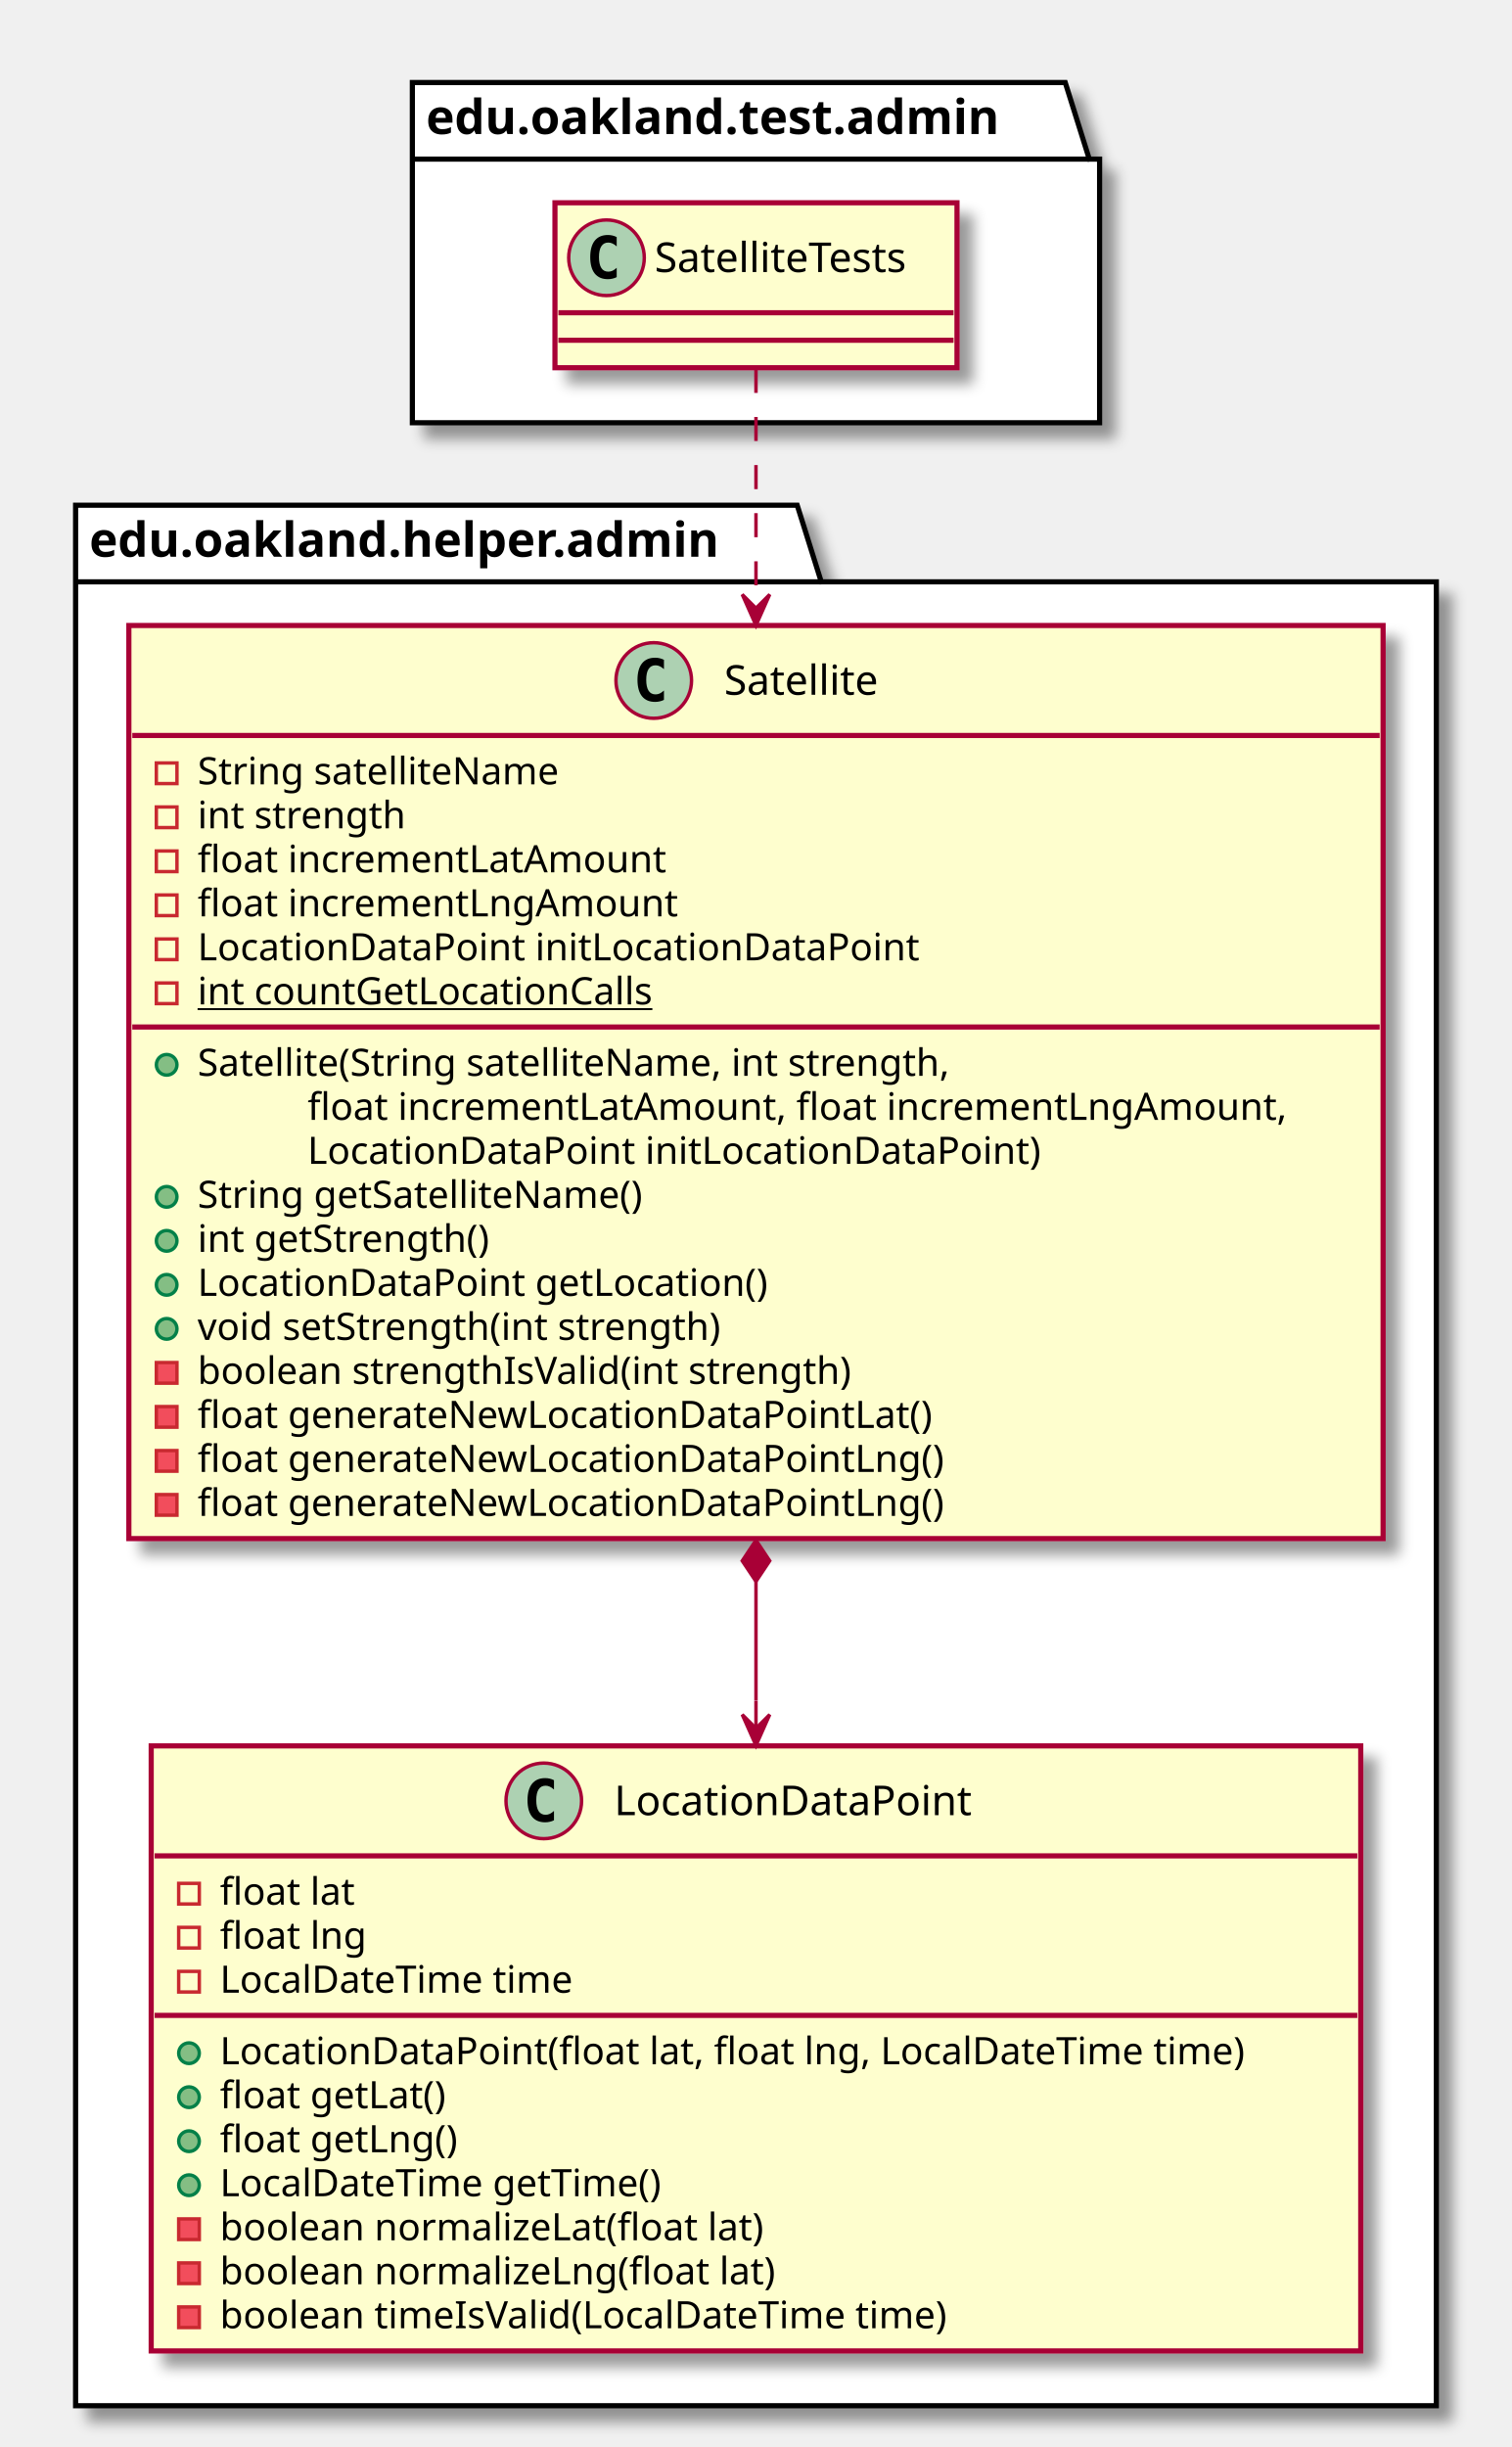
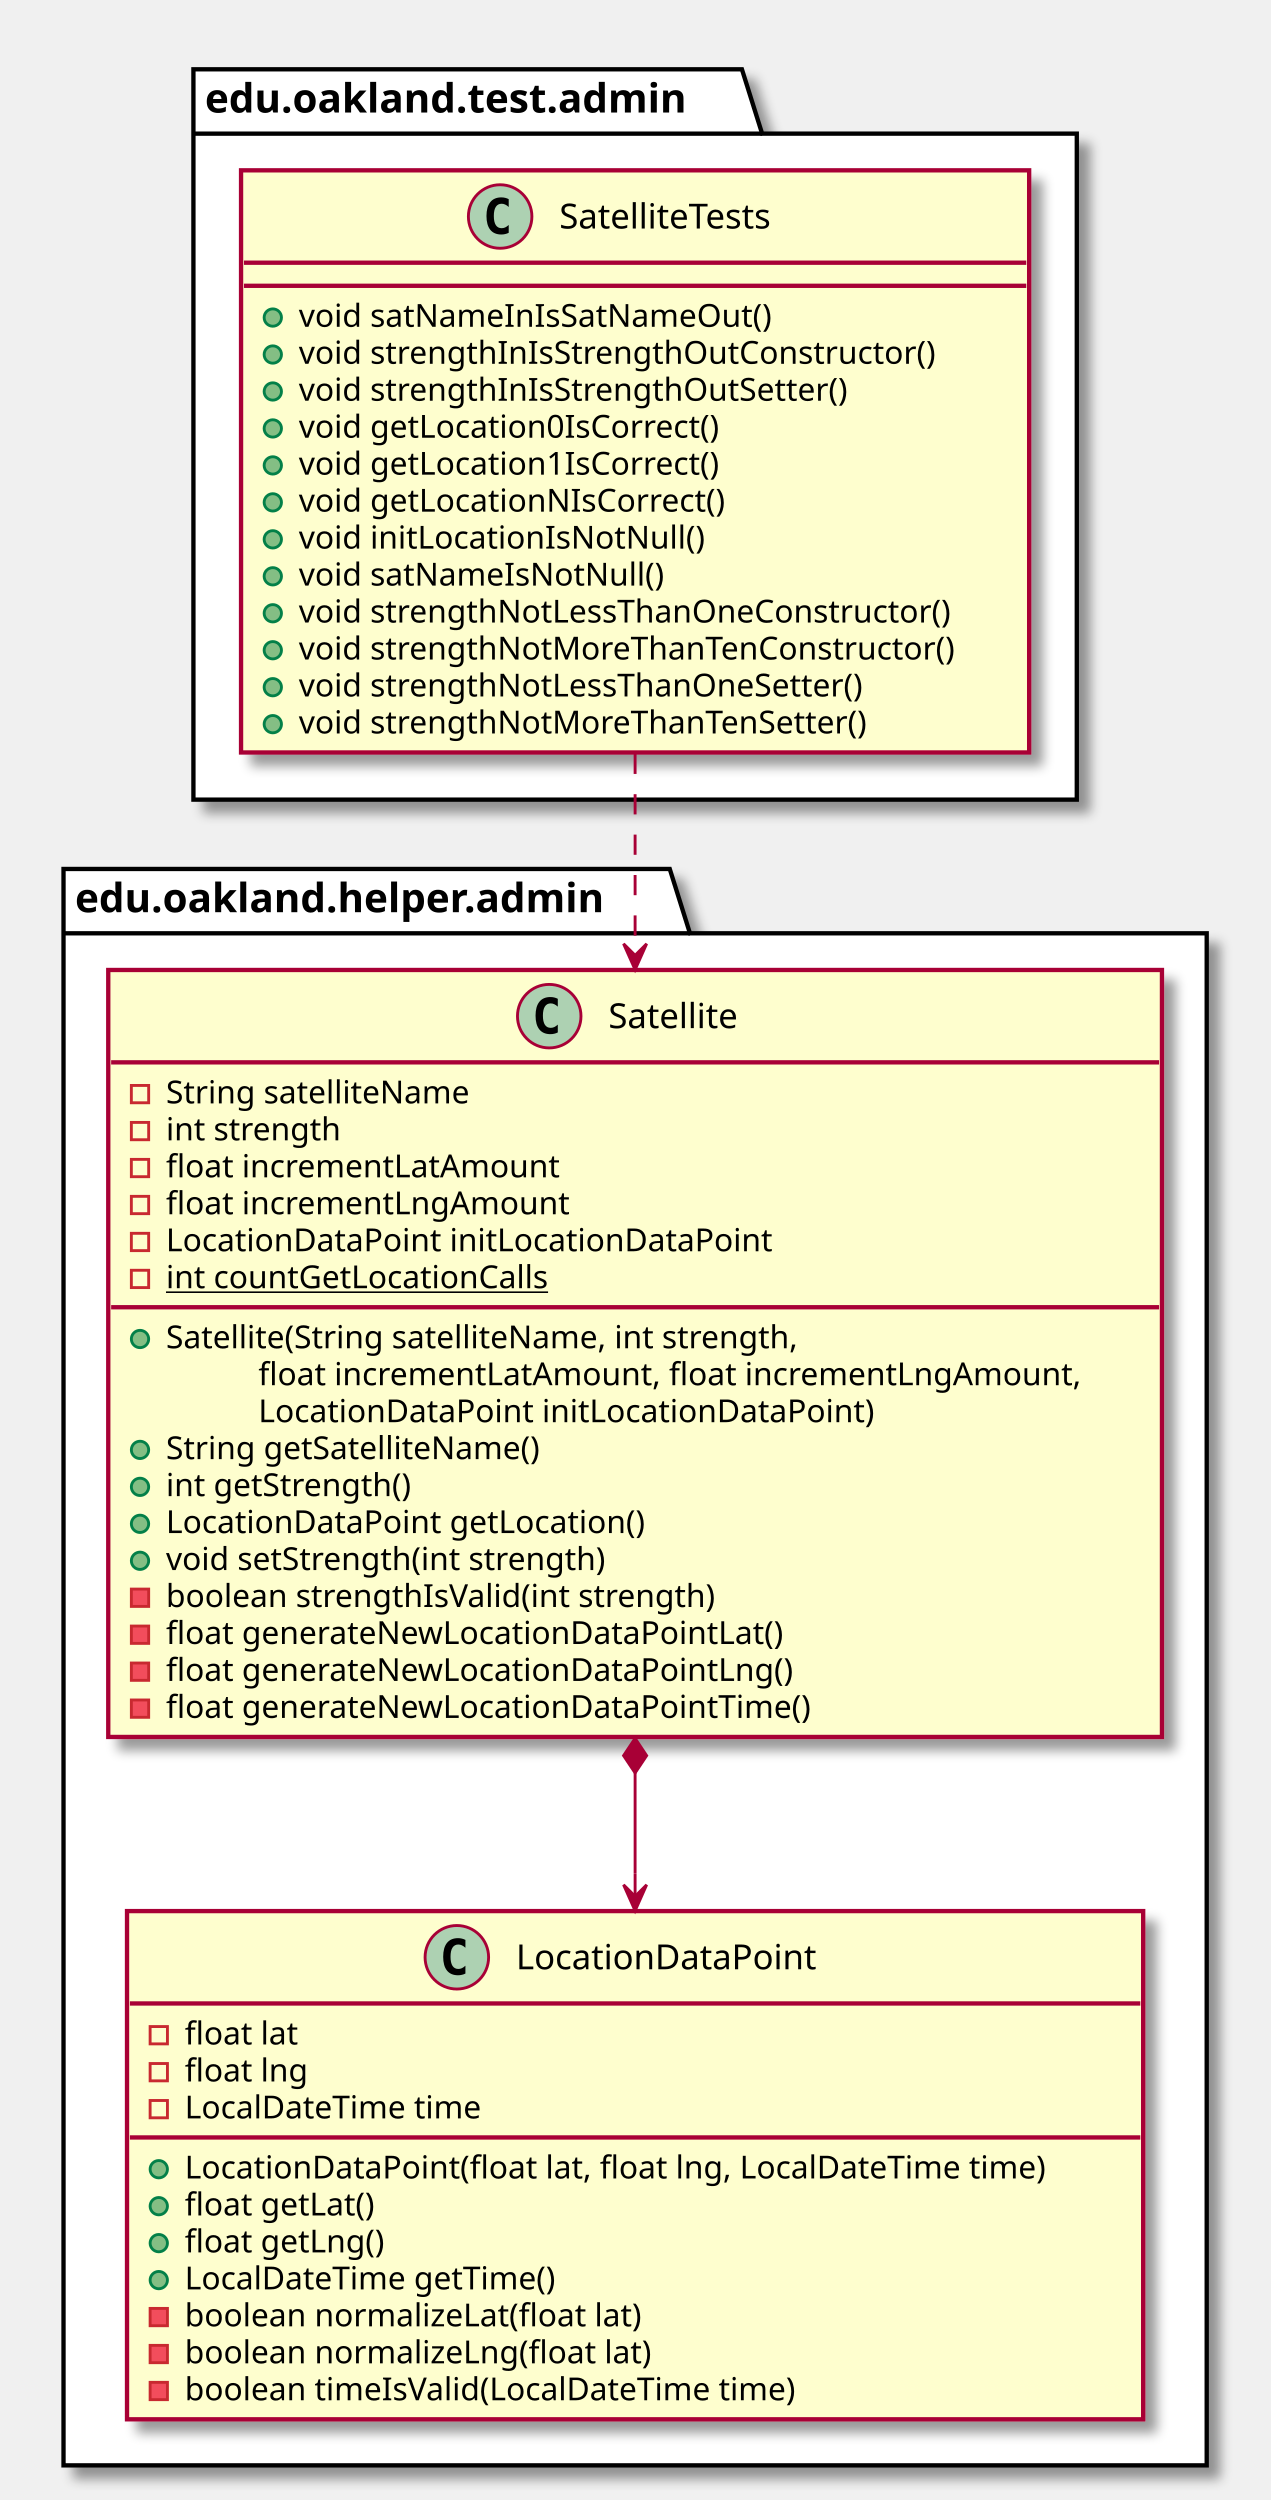
- <svg xmlns="http://www.w3.org/2000/svg" contentScriptType="application/ecmascript" contentStyleType="text/css" height="712px" preserveAspectRatio="none" style="width:440px;height:712px;" version="1.1" viewBox="0 0 440 712" width="440px" zoomAndPan="magnify">
+ <svg xmlns="http://www.w3.org/2000/svg" contentScriptType="application/ecmascript" contentStyleType="text/css" height="866px" preserveAspectRatio="none" style="width:440px;height:866px;" version="1.1" viewBox="0 0 440 866" width="440px" zoomAndPan="magnify">
  <defs>
-     <filter height="300%" id="f1mpa6yv6m26sd" width="300%" x="-1" y="-1">
+     <filter height="300%" id="ff9g3ljbw5p0y" width="300%" x="-1" y="-1">
      <feGaussianBlur result="blurOut" stdDeviation="2.0" />
      <feColorMatrix in="blurOut" result="blurOut2" type="matrix" values="0 0 0 0 0 0 0 0 0 0 0 0 0 0 0 0 0 0 .4 0" />
      <feOffset dx="4.0" dy="4.0" in="blurOut2" result="blurOut3" />
      <feBlend in="SourceGraphic" in2="blurOut3" mode="normal" />
    </filter>
  </defs>
  <g>
-     <polygon fill="#FFFFFF" filter="url(#f1mpa6yv6m26sd)" points="120,24,310,24,317,46.297,320,46.297,320,123,120,123,120,24" style="stroke: #000000; stroke-width: 1.5;" />
-     <line style="stroke: #000000; stroke-width: 1.5;" x1="120" x2="317" y1="46.297" y2="46.297" />
-     <text fill="#000000" font-family="sans-serif" font-size="14" font-weight="bold" lengthAdjust="spacingAndGlyphs" textLength="184" x="124" y="38.995">edu.oakland.test.admin</text>
-     <polygon fill="#FFFFFF" filter="url(#f1mpa6yv6m26sd)" points="22,147,232,147,239,169.297,418,169.297,418,700,22,700,22,147" style="stroke: #000000; stroke-width: 1.5;" />
-     <line style="stroke: #000000; stroke-width: 1.5;" x1="22" x2="239" y1="169.297" y2="169.297" />
-     <text fill="#000000" font-family="sans-serif" font-size="14" font-weight="bold" lengthAdjust="spacingAndGlyphs" textLength="204" x="26" y="161.995">edu.oakland.helper.admin</text>
-     <rect fill="#FEFECE" filter="url(#f1mpa6yv6m26sd)" height="48" id="SatelliteTests" style="stroke: #A80036; stroke-width: 1.5;" width="117" x="161.5" y="59" />
-     <ellipse cx="176.5" cy="75" fill="#ADD1B2" rx="11" ry="11" style="stroke: #A80036; stroke-width: 1.0;" />
-     <path d="M179.469,80.641 Q178.891,80.938 178.25,81.078 Q177.609,81.234 176.906,81.234 Q174.406,81.234 173.078,79.594 Q171.766,77.938 171.766,74.812 Q171.766,71.688 173.078,70.031 Q174.406,68.375 176.906,68.375 Q177.609,68.375 178.25,68.531 Q178.906,68.688 179.469,68.984 L179.469,71.703 Q178.844,71.125 178.25,70.859 Q177.656,70.578 177.031,70.578 Q175.688,70.578 175,71.656 Q174.312,72.719 174.312,74.812 Q174.312,76.906 175,77.984 Q175.688,79.047 177.031,79.047 Q177.656,79.047 178.25,78.781 Q178.844,78.5 179.469,77.922 L179.469,80.641 Z " />
-     <text fill="#000000" font-family="sans-serif" font-size="12" lengthAdjust="spacingAndGlyphs" textLength="85" x="190.5" y="79.154">SatelliteTests</text>
-     <line style="stroke: #A80036; stroke-width: 1.5;" x1="162.5" x2="277.5" y1="91" y2="91" />
-     <line style="stroke: #A80036; stroke-width: 1.5;" x1="162.5" x2="277.5" y1="99" y2="99" />
-     <rect fill="#FEFECE" filter="url(#f1mpa6yv6m26sd)" height="265.68" id="Satellite" style="stroke: #A80036; stroke-width: 1.5;" width="365" x="37.5" y="182" />
-     <ellipse cx="190.25" cy="198" fill="#ADD1B2" rx="11" ry="11" style="stroke: #A80036; stroke-width: 1.0;" />
-     <path d="M193.219,203.641 Q192.641,203.938 192,204.078 Q191.359,204.234 190.656,204.234 Q188.156,204.234 186.828,202.594 Q185.516,200.938 185.516,197.812 Q185.516,194.688 186.828,193.031 Q188.156,191.375 190.656,191.375 Q191.359,191.375 192,191.531 Q192.656,191.688 193.219,191.984 L193.219,194.703 Q192.594,194.125 192,193.859 Q191.406,193.578 190.781,193.578 Q189.438,193.578 188.75,194.656 Q188.062,195.719 188.062,197.812 Q188.062,199.906 188.75,200.984 Q189.438,202.047 190.781,202.047 Q191.406,202.047 192,201.781 Q192.594,201.5 193.219,200.922 L193.219,203.641 Z " />
-     <text fill="#000000" font-family="sans-serif" font-size="12" lengthAdjust="spacingAndGlyphs" textLength="51" x="210.75" y="202.154">Satellite</text>
-     <line style="stroke: #A80036; stroke-width: 1.5;" x1="38.5" x2="401.5" y1="214" y2="214" />
-     <rect fill="none" height="6" style="stroke: #C82930; stroke-width: 1.0;" width="6" x="45.5" y="222" />
-     <text fill="#000000" font-family="sans-serif" font-size="11" lengthAdjust="spacingAndGlyphs" textLength="116" x="57.5" y="228.21">String satelliteName</text>
-     <rect fill="none" height="6" style="stroke: #C82930; stroke-width: 1.0;" width="6" x="45.5" y="234.805" />
-     <text fill="#000000" font-family="sans-serif" font-size="11" lengthAdjust="spacingAndGlyphs" textLength="66" x="57.5" y="241.015">int strength</text>
-     <rect fill="none" height="6" style="stroke: #C82930; stroke-width: 1.0;" width="6" x="45.5" y="247.609" />
-     <text fill="#000000" font-family="sans-serif" font-size="11" lengthAdjust="spacingAndGlyphs" textLength="146" x="57.5" y="253.82">float incrementLatAmount</text>
-     <rect fill="none" height="6" style="stroke: #C82930; stroke-width: 1.0;" width="6" x="45.5" y="260.414" />
-     <text fill="#000000" font-family="sans-serif" font-size="11" lengthAdjust="spacingAndGlyphs" textLength="149" x="57.5" y="266.625">float incrementLngAmount</text>
-     <rect fill="none" height="6" style="stroke: #C82930; stroke-width: 1.0;" width="6" x="45.5" y="273.219" />
-     <text fill="#000000" font-family="sans-serif" font-size="11" lengthAdjust="spacingAndGlyphs" textLength="223" x="57.5" y="279.429">LocationDataPoint initLocationDataPoint</text>
-     <rect fill="none" height="6" style="stroke: #C82930; stroke-width: 1.0;" width="6" x="45.5" y="286.023" />
-     <text fill="#000000" font-family="sans-serif" font-size="11" lengthAdjust="spacingAndGlyphs" text-decoration="underline" textLength="144" x="57.5" y="292.234">int countGetLocationCalls</text>
-     <line style="stroke: #A80036; stroke-width: 1.5;" x1="38.5" x2="401.5" y1="298.828" y2="298.828" />
-     <ellipse cx="48.5" cy="309.828" fill="#84BE84" rx="3" ry="3" style="stroke: #038048; stroke-width: 1.0;" />
-     <text fill="#000000" font-family="sans-serif" font-size="11" lengthAdjust="spacingAndGlyphs" textLength="244" x="57.5" y="313.039">Satellite(String satelliteName, int strength,</text>
-     <text fill="#000000" font-family="sans-serif" font-size="11" lengthAdjust="spacingAndGlyphs" textLength="307" x="89.5" y="325.843">float incrementLatAmount, float incrementLngAmount,</text>
-     <text fill="#000000" font-family="sans-serif" font-size="11" lengthAdjust="spacingAndGlyphs" textLength="227" x="89.5" y="338.648">LocationDataPoint initLocationDataPoint)</text>
-     <ellipse cx="48.5" cy="348.242" fill="#84BE84" rx="3" ry="3" style="stroke: #038048; stroke-width: 1.0;" />
-     <text fill="#000000" font-family="sans-serif" font-size="11" lengthAdjust="spacingAndGlyphs" textLength="143" x="57.5" y="351.453">String getSatelliteName()</text>
-     <ellipse cx="48.5" cy="361.047" fill="#84BE84" rx="3" ry="3" style="stroke: #038048; stroke-width: 1.0;" />
-     <text fill="#000000" font-family="sans-serif" font-size="11" lengthAdjust="spacingAndGlyphs" textLength="93" x="57.5" y="364.257">int getStrength()</text>
-     <ellipse cx="48.5" cy="373.852" fill="#84BE84" rx="3" ry="3" style="stroke: #038048; stroke-width: 1.0;" />
-     <text fill="#000000" font-family="sans-serif" font-size="11" lengthAdjust="spacingAndGlyphs" textLength="178" x="57.5" y="377.062">LocationDataPoint getLocation()</text>
-     <ellipse cx="48.5" cy="386.656" fill="#84BE84" rx="3" ry="3" style="stroke: #038048; stroke-width: 1.0;" />
-     <text fill="#000000" font-family="sans-serif" font-size="11" lengthAdjust="spacingAndGlyphs" textLength="168" x="57.5" y="389.867">void setStrength(int strength)</text>
-     <rect fill="#F24D5C" height="6" style="stroke: #C82930; stroke-width: 1.0;" width="6" x="45.5" y="396.461" />
-     <text fill="#000000" font-family="sans-serif" font-size="11" lengthAdjust="spacingAndGlyphs" textLength="208" x="57.5" y="402.671">boolean strengthIsValid(int strength)</text>
-     <rect fill="#F24D5C" height="6" style="stroke: #C82930; stroke-width: 1.0;" width="6" x="45.5" y="409.266" />
-     <text fill="#000000" font-family="sans-serif" font-size="11" lengthAdjust="spacingAndGlyphs" textLength="230" x="57.5" y="415.476">float generateNewLocationDataPointLat()</text>
-     <rect fill="#F24D5C" height="6" style="stroke: #C82930; stroke-width: 1.0;" width="6" x="45.5" y="422.07" />
-     <text fill="#000000" font-family="sans-serif" font-size="11" lengthAdjust="spacingAndGlyphs" textLength="233" x="57.5" y="428.281">float generateNewLocationDataPointLng()</text>
-     <rect fill="#F24D5C" height="6" style="stroke: #C82930; stroke-width: 1.0;" width="6" x="45.5" y="434.875" />
-     <text fill="#000000" font-family="sans-serif" font-size="11" lengthAdjust="spacingAndGlyphs" textLength="233" x="57.5" y="441.085">float generateNewLocationDataPointLng()</text>
-     <rect fill="#FEFECE" filter="url(#f1mpa6yv6m26sd)" height="176.047" id="LocationDataPoint" style="stroke: #A80036; stroke-width: 1.5;" width="352" x="44" y="508" />
-     <ellipse cx="158.25" cy="524" fill="#ADD1B2" rx="11" ry="11" style="stroke: #A80036; stroke-width: 1.0;" />
-     <path d="M161.219,529.641 Q160.641,529.938 160,530.078 Q159.359,530.234 158.656,530.234 Q156.156,530.234 154.828,528.594 Q153.516,526.938 153.516,523.812 Q153.516,520.688 154.828,519.031 Q156.156,517.375 158.656,517.375 Q159.359,517.375 160,517.531 Q160.656,517.688 161.219,517.984 L161.219,520.703 Q160.594,520.125 160,519.859 Q159.406,519.578 158.781,519.578 Q157.438,519.578 156.75,520.656 Q156.062,521.719 156.062,523.812 Q156.062,525.906 156.75,526.984 Q157.438,528.047 158.781,528.047 Q159.406,528.047 160,527.781 Q160.594,527.5 161.219,526.922 L161.219,529.641 Z " />
-     <text fill="#000000" font-family="sans-serif" font-size="12" lengthAdjust="spacingAndGlyphs" textLength="115" x="178.75" y="528.154">LocationDataPoint</text>
-     <line style="stroke: #A80036; stroke-width: 1.5;" x1="45" x2="395" y1="540" y2="540" />
-     <rect fill="none" height="6" style="stroke: #C82930; stroke-width: 1.0;" width="6" x="52" y="548" />
-     <text fill="#000000" font-family="sans-serif" font-size="11" lengthAdjust="spacingAndGlyphs" textLength="43" x="64" y="554.21">float lat</text>
-     <rect fill="none" height="6" style="stroke: #C82930; stroke-width: 1.0;" width="6" x="52" y="560.805" />
-     <text fill="#000000" font-family="sans-serif" font-size="11" lengthAdjust="spacingAndGlyphs" textLength="46" x="64" y="567.015">float lng</text>
-     <rect fill="none" height="6" style="stroke: #C82930; stroke-width: 1.0;" width="6" x="52" y="573.609" />
-     <text fill="#000000" font-family="sans-serif" font-size="11" lengthAdjust="spacingAndGlyphs" textLength="112" x="64" y="579.82">LocalDateTime time</text>
-     <line style="stroke: #A80036; stroke-width: 1.5;" x1="45" x2="395" y1="586.414" y2="586.414" />
-     <ellipse cx="55" cy="597.414" fill="#84BE84" rx="3" ry="3" style="stroke: #038048; stroke-width: 1.0;" />
-     <text fill="#000000" font-family="sans-serif" font-size="11" lengthAdjust="spacingAndGlyphs" textLength="326" x="64" y="600.625">LocationDataPoint(float lat, float lng, LocalDateTime time)</text>
-     <ellipse cx="55" cy="610.219" fill="#84BE84" rx="3" ry="3" style="stroke: #038048; stroke-width: 1.0;" />
-     <text fill="#000000" font-family="sans-serif" font-size="11" lengthAdjust="spacingAndGlyphs" textLength="72" x="64" y="613.429">float getLat()</text>
-     <ellipse cx="55" cy="623.023" fill="#84BE84" rx="3" ry="3" style="stroke: #038048; stroke-width: 1.0;" />
-     <text fill="#000000" font-family="sans-serif" font-size="11" lengthAdjust="spacingAndGlyphs" textLength="75" x="64" y="626.234">float getLng()</text>
-     <ellipse cx="55" cy="635.828" fill="#84BE84" rx="3" ry="3" style="stroke: #038048; stroke-width: 1.0;" />
-     <text fill="#000000" font-family="sans-serif" font-size="11" lengthAdjust="spacingAndGlyphs" textLength="141" x="64" y="639.039">LocalDateTime getTime()</text>
-     <rect fill="#F24D5C" height="6" style="stroke: #C82930; stroke-width: 1.0;" width="6" x="52" y="645.633" />
-     <text fill="#000000" font-family="sans-serif" font-size="11" lengthAdjust="spacingAndGlyphs" textLength="172" x="64" y="651.843">boolean normalizeLat(float lat)</text>
-     <rect fill="#F24D5C" height="6" style="stroke: #C82930; stroke-width: 1.0;" width="6" x="52" y="658.438" />
-     <text fill="#000000" font-family="sans-serif" font-size="11" lengthAdjust="spacingAndGlyphs" textLength="175" x="64" y="664.648">boolean normalizeLng(float lat)</text>
-     <rect fill="#F24D5C" height="6" style="stroke: #C82930; stroke-width: 1.0;" width="6" x="52" y="671.242" />
-     <text fill="#000000" font-family="sans-serif" font-size="11" lengthAdjust="spacingAndGlyphs" textLength="231" x="64" y="677.453">boolean timeIsValid(LocalDateTime time)</text>
-     <path d="M220,460.15 C220,460.15 220,483.96 220,494.83 " fill="none" id="Satellite-LocationDataPoint" style="stroke: #A80036; stroke-width: 1.0;" />
-     <polygon fill="#A80036" points="220,507.89,224,498.89,220,502.89,216,498.89,220,507.89" style="stroke: #A80036; stroke-width: 1.0;" />
-     <line style="stroke: #A80036; stroke-width: 1.0;" x1="220" x2="220" y1="502.89" y2="494.89" />
-     <polygon fill="#A80036" points="220,448.15,216,454.15,220,460.15,224,454.15,220,448.15" style="stroke: #A80036; stroke-width: 1.0;" />
-     <path d="M220,107.32 C220,124.68 220,149.96 220,176.92 " fill="none" id="SatelliteTests-&gt;Satellite" style="stroke: #A80036; stroke-width: 1.0; stroke-dasharray: 7.0,7.0;" />
-     <polygon fill="#A80036" points="220,181.97,224,172.97,220,176.97,216,172.97,220,181.97" style="stroke: #A80036; stroke-width: 1.0;" />
+     <polygon fill="#FFFFFF" filter="url(#ff9g3ljbw5p0y)" points="67,24,257,24,264,46.297,373,46.297,373,277,67,277,67,24" style="stroke: #000000; stroke-width: 1.5;" />
+     <line style="stroke: #000000; stroke-width: 1.5;" x1="67" x2="264" y1="46.297" y2="46.297" />
+     <text fill="#000000" font-family="sans-serif" font-size="14" font-weight="bold" lengthAdjust="spacingAndGlyphs" textLength="184" x="71" y="38.995">edu.oakland.test.admin</text>
+     <polygon fill="#FFFFFF" filter="url(#ff9g3ljbw5p0y)" points="22,301,232,301,239,323.297,418,323.297,418,854,22,854,22,301" style="stroke: #000000; stroke-width: 1.5;" />
+     <line style="stroke: #000000; stroke-width: 1.5;" x1="22" x2="239" y1="323.297" y2="323.297" />
+     <text fill="#000000" font-family="sans-serif" font-size="14" font-weight="bold" lengthAdjust="spacingAndGlyphs" textLength="204" x="26" y="315.995">edu.oakland.helper.admin</text>
+     <rect fill="#FEFECE" filter="url(#ff9g3ljbw5p0y)" height="201.656" id="SatelliteTests" style="stroke: #A80036; stroke-width: 1.5;" width="273" x="83.5" y="59" />
+     <ellipse cx="173.25" cy="75" fill="#ADD1B2" rx="11" ry="11" style="stroke: #A80036; stroke-width: 1.0;" />
+     <path d="M176.219,80.641 Q175.641,80.938 175,81.078 Q174.359,81.234 173.656,81.234 Q171.156,81.234 169.828,79.594 Q168.516,77.938 168.516,74.812 Q168.516,71.688 169.828,70.031 Q171.156,68.375 173.656,68.375 Q174.359,68.375 175,68.531 Q175.656,68.688 176.219,68.984 L176.219,71.703 Q175.594,71.125 175,70.859 Q174.406,70.578 173.781,70.578 Q172.438,70.578 171.75,71.656 Q171.062,72.719 171.062,74.812 Q171.062,76.906 171.75,77.984 Q172.438,79.047 173.781,79.047 Q174.406,79.047 175,78.781 Q175.594,78.5 176.219,77.922 L176.219,80.641 Z " />
+     <text fill="#000000" font-family="sans-serif" font-size="12" lengthAdjust="spacingAndGlyphs" textLength="85" x="193.75" y="79.154">SatelliteTests</text>
+     <line style="stroke: #A80036; stroke-width: 1.5;" x1="84.5" x2="355.5" y1="91" y2="91" />
+     <line style="stroke: #A80036; stroke-width: 1.5;" x1="84.5" x2="355.5" y1="99" y2="99" />
+     <ellipse cx="94.5" cy="110" fill="#84BE84" rx="3" ry="3" style="stroke: #038048; stroke-width: 1.0;" />
+     <text fill="#000000" font-family="sans-serif" font-size="11" lengthAdjust="spacingAndGlyphs" textLength="178" x="103.5" y="113.21">void satNameInIsSatNameOut()</text>
+     <ellipse cx="94.5" cy="122.805" fill="#84BE84" rx="3" ry="3" style="stroke: #038048; stroke-width: 1.0;" />
+     <text fill="#000000" font-family="sans-serif" font-size="11" lengthAdjust="spacingAndGlyphs" textLength="239" x="103.5" y="126.015">void strengthInIsStrengthOutConstructor()</text>
+     <ellipse cx="94.5" cy="135.609" fill="#84BE84" rx="3" ry="3" style="stroke: #038048; stroke-width: 1.0;" />
+     <text fill="#000000" font-family="sans-serif" font-size="11" lengthAdjust="spacingAndGlyphs" textLength="207" x="103.5" y="138.82">void strengthInIsStrengthOutSetter()</text>
+     <ellipse cx="94.5" cy="148.414" fill="#84BE84" rx="3" ry="3" style="stroke: #038048; stroke-width: 1.0;" />
+     <text fill="#000000" font-family="sans-serif" font-size="11" lengthAdjust="spacingAndGlyphs" textLength="159" x="103.5" y="151.625">void getLocation0IsCorrect()</text>
+     <ellipse cx="94.5" cy="161.219" fill="#84BE84" rx="3" ry="3" style="stroke: #038048; stroke-width: 1.0;" />
+     <text fill="#000000" font-family="sans-serif" font-size="11" lengthAdjust="spacingAndGlyphs" textLength="159" x="103.5" y="164.429">void getLocation1IsCorrect()</text>
+     <ellipse cx="94.5" cy="174.023" fill="#84BE84" rx="3" ry="3" style="stroke: #038048; stroke-width: 1.0;" />
+     <text fill="#000000" font-family="sans-serif" font-size="11" lengthAdjust="spacingAndGlyphs" textLength="160" x="103.5" y="177.234">void getLocationNIsCorrect()</text>
+     <ellipse cx="94.5" cy="186.828" fill="#84BE84" rx="3" ry="3" style="stroke: #038048; stroke-width: 1.0;" />
+     <text fill="#000000" font-family="sans-serif" font-size="11" lengthAdjust="spacingAndGlyphs" textLength="149" x="103.5" y="190.039">void initLocationIsNotNull()</text>
+     <ellipse cx="94.5" cy="199.633" fill="#84BE84" rx="3" ry="3" style="stroke: #038048; stroke-width: 1.0;" />
+     <text fill="#000000" font-family="sans-serif" font-size="11" lengthAdjust="spacingAndGlyphs" textLength="136" x="103.5" y="202.843">void satNameIsNotNull()</text>
+     <ellipse cx="94.5" cy="212.438" fill="#84BE84" rx="3" ry="3" style="stroke: #038048; stroke-width: 1.0;" />
+     <text fill="#000000" font-family="sans-serif" font-size="11" lengthAdjust="spacingAndGlyphs" textLength="247" x="103.5" y="215.648">void strengthNotLessThanOneConstructor()</text>
+     <ellipse cx="94.5" cy="225.242" fill="#84BE84" rx="3" ry="3" style="stroke: #038048; stroke-width: 1.0;" />
+     <text fill="#000000" font-family="sans-serif" font-size="11" lengthAdjust="spacingAndGlyphs" textLength="246" x="103.5" y="228.453">void strengthNotMoreThanTenConstructor()</text>
+     <ellipse cx="94.5" cy="238.047" fill="#84BE84" rx="3" ry="3" style="stroke: #038048; stroke-width: 1.0;" />
+     <text fill="#000000" font-family="sans-serif" font-size="11" lengthAdjust="spacingAndGlyphs" textLength="215" x="103.5" y="241.257">void strengthNotLessThanOneSetter()</text>
+     <ellipse cx="94.5" cy="250.852" fill="#84BE84" rx="3" ry="3" style="stroke: #038048; stroke-width: 1.0;" />
+     <text fill="#000000" font-family="sans-serif" font-size="11" lengthAdjust="spacingAndGlyphs" textLength="214" x="103.5" y="254.062">void strengthNotMoreThanTenSetter()</text>
+     <rect fill="#FEFECE" filter="url(#ff9g3ljbw5p0y)" height="265.68" id="Satellite" style="stroke: #A80036; stroke-width: 1.5;" width="365" x="37.5" y="336" />
+     <ellipse cx="190.25" cy="352" fill="#ADD1B2" rx="11" ry="11" style="stroke: #A80036; stroke-width: 1.0;" />
+     <path d="M193.219,357.641 Q192.641,357.938 192,358.078 Q191.359,358.234 190.656,358.234 Q188.156,358.234 186.828,356.594 Q185.516,354.938 185.516,351.812 Q185.516,348.688 186.828,347.031 Q188.156,345.375 190.656,345.375 Q191.359,345.375 192,345.531 Q192.656,345.688 193.219,345.984 L193.219,348.703 Q192.594,348.125 192,347.859 Q191.406,347.578 190.781,347.578 Q189.438,347.578 188.75,348.656 Q188.062,349.719 188.062,351.812 Q188.062,353.906 188.75,354.984 Q189.438,356.047 190.781,356.047 Q191.406,356.047 192,355.781 Q192.594,355.5 193.219,354.922 L193.219,357.641 Z " />
+     <text fill="#000000" font-family="sans-serif" font-size="12" lengthAdjust="spacingAndGlyphs" textLength="51" x="210.75" y="356.154">Satellite</text>
+     <line style="stroke: #A80036; stroke-width: 1.5;" x1="38.5" x2="401.5" y1="368" y2="368" />
+     <rect fill="none" height="6" style="stroke: #C82930; stroke-width: 1.0;" width="6" x="45.5" y="376" />
+     <text fill="#000000" font-family="sans-serif" font-size="11" lengthAdjust="spacingAndGlyphs" textLength="116" x="57.5" y="382.21">String satelliteName</text>
+     <rect fill="none" height="6" style="stroke: #C82930; stroke-width: 1.0;" width="6" x="45.5" y="388.805" />
+     <text fill="#000000" font-family="sans-serif" font-size="11" lengthAdjust="spacingAndGlyphs" textLength="66" x="57.5" y="395.015">int strength</text>
+     <rect fill="none" height="6" style="stroke: #C82930; stroke-width: 1.0;" width="6" x="45.5" y="401.609" />
+     <text fill="#000000" font-family="sans-serif" font-size="11" lengthAdjust="spacingAndGlyphs" textLength="146" x="57.5" y="407.82">float incrementLatAmount</text>
+     <rect fill="none" height="6" style="stroke: #C82930; stroke-width: 1.0;" width="6" x="45.5" y="414.414" />
+     <text fill="#000000" font-family="sans-serif" font-size="11" lengthAdjust="spacingAndGlyphs" textLength="149" x="57.5" y="420.625">float incrementLngAmount</text>
+     <rect fill="none" height="6" style="stroke: #C82930; stroke-width: 1.0;" width="6" x="45.5" y="427.219" />
+     <text fill="#000000" font-family="sans-serif" font-size="11" lengthAdjust="spacingAndGlyphs" textLength="223" x="57.5" y="433.429">LocationDataPoint initLocationDataPoint</text>
+     <rect fill="none" height="6" style="stroke: #C82930; stroke-width: 1.0;" width="6" x="45.5" y="440.023" />
+     <text fill="#000000" font-family="sans-serif" font-size="11" lengthAdjust="spacingAndGlyphs" text-decoration="underline" textLength="144" x="57.5" y="446.234">int countGetLocationCalls</text>
+     <line style="stroke: #A80036; stroke-width: 1.5;" x1="38.5" x2="401.5" y1="452.828" y2="452.828" />
+     <ellipse cx="48.5" cy="463.828" fill="#84BE84" rx="3" ry="3" style="stroke: #038048; stroke-width: 1.0;" />
+     <text fill="#000000" font-family="sans-serif" font-size="11" lengthAdjust="spacingAndGlyphs" textLength="244" x="57.5" y="467.039">Satellite(String satelliteName, int strength,</text>
+     <text fill="#000000" font-family="sans-serif" font-size="11" lengthAdjust="spacingAndGlyphs" textLength="307" x="89.5" y="479.843">float incrementLatAmount, float incrementLngAmount,</text>
+     <text fill="#000000" font-family="sans-serif" font-size="11" lengthAdjust="spacingAndGlyphs" textLength="227" x="89.5" y="492.648">LocationDataPoint initLocationDataPoint)</text>
+     <ellipse cx="48.5" cy="502.242" fill="#84BE84" rx="3" ry="3" style="stroke: #038048; stroke-width: 1.0;" />
+     <text fill="#000000" font-family="sans-serif" font-size="11" lengthAdjust="spacingAndGlyphs" textLength="143" x="57.5" y="505.453">String getSatelliteName()</text>
+     <ellipse cx="48.5" cy="515.047" fill="#84BE84" rx="3" ry="3" style="stroke: #038048; stroke-width: 1.0;" />
+     <text fill="#000000" font-family="sans-serif" font-size="11" lengthAdjust="spacingAndGlyphs" textLength="93" x="57.5" y="518.257">int getStrength()</text>
+     <ellipse cx="48.5" cy="527.852" fill="#84BE84" rx="3" ry="3" style="stroke: #038048; stroke-width: 1.0;" />
+     <text fill="#000000" font-family="sans-serif" font-size="11" lengthAdjust="spacingAndGlyphs" textLength="178" x="57.5" y="531.062">LocationDataPoint getLocation()</text>
+     <ellipse cx="48.5" cy="540.656" fill="#84BE84" rx="3" ry="3" style="stroke: #038048; stroke-width: 1.0;" />
+     <text fill="#000000" font-family="sans-serif" font-size="11" lengthAdjust="spacingAndGlyphs" textLength="168" x="57.5" y="543.867">void setStrength(int strength)</text>
+     <rect fill="#F24D5C" height="6" style="stroke: #C82930; stroke-width: 1.0;" width="6" x="45.5" y="550.461" />
+     <text fill="#000000" font-family="sans-serif" font-size="11" lengthAdjust="spacingAndGlyphs" textLength="208" x="57.5" y="556.671">boolean strengthIsValid(int strength)</text>
+     <rect fill="#F24D5C" height="6" style="stroke: #C82930; stroke-width: 1.0;" width="6" x="45.5" y="563.266" />
+     <text fill="#000000" font-family="sans-serif" font-size="11" lengthAdjust="spacingAndGlyphs" textLength="230" x="57.5" y="569.476">float generateNewLocationDataPointLat()</text>
+     <rect fill="#F24D5C" height="6" style="stroke: #C82930; stroke-width: 1.0;" width="6" x="45.5" y="576.07" />
+     <text fill="#000000" font-family="sans-serif" font-size="11" lengthAdjust="spacingAndGlyphs" textLength="233" x="57.5" y="582.281">float generateNewLocationDataPointLng()</text>
+     <rect fill="#F24D5C" height="6" style="stroke: #C82930; stroke-width: 1.0;" width="6" x="45.5" y="588.875" />
+     <text fill="#000000" font-family="sans-serif" font-size="11" lengthAdjust="spacingAndGlyphs" textLength="241" x="57.5" y="595.085">float generateNewLocationDataPointTime()</text>
+     <rect fill="#FEFECE" filter="url(#ff9g3ljbw5p0y)" height="176.047" id="LocationDataPoint" style="stroke: #A80036; stroke-width: 1.5;" width="352" x="44" y="662" />
+     <ellipse cx="158.25" cy="678" fill="#ADD1B2" rx="11" ry="11" style="stroke: #A80036; stroke-width: 1.0;" />
+     <path d="M161.219,683.641 Q160.641,683.938 160,684.078 Q159.359,684.234 158.656,684.234 Q156.156,684.234 154.828,682.594 Q153.516,680.938 153.516,677.812 Q153.516,674.688 154.828,673.031 Q156.156,671.375 158.656,671.375 Q159.359,671.375 160,671.531 Q160.656,671.688 161.219,671.984 L161.219,674.703 Q160.594,674.125 160,673.859 Q159.406,673.578 158.781,673.578 Q157.438,673.578 156.75,674.656 Q156.062,675.719 156.062,677.812 Q156.062,679.906 156.75,680.984 Q157.438,682.047 158.781,682.047 Q159.406,682.047 160,681.781 Q160.594,681.5 161.219,680.922 L161.219,683.641 Z " />
+     <text fill="#000000" font-family="sans-serif" font-size="12" lengthAdjust="spacingAndGlyphs" textLength="115" x="178.75" y="682.154">LocationDataPoint</text>
+     <line style="stroke: #A80036; stroke-width: 1.5;" x1="45" x2="395" y1="694" y2="694" />
+     <rect fill="none" height="6" style="stroke: #C82930; stroke-width: 1.0;" width="6" x="52" y="702" />
+     <text fill="#000000" font-family="sans-serif" font-size="11" lengthAdjust="spacingAndGlyphs" textLength="43" x="64" y="708.21">float lat</text>
+     <rect fill="none" height="6" style="stroke: #C82930; stroke-width: 1.0;" width="6" x="52" y="714.805" />
+     <text fill="#000000" font-family="sans-serif" font-size="11" lengthAdjust="spacingAndGlyphs" textLength="46" x="64" y="721.015">float lng</text>
+     <rect fill="none" height="6" style="stroke: #C82930; stroke-width: 1.0;" width="6" x="52" y="727.609" />
+     <text fill="#000000" font-family="sans-serif" font-size="11" lengthAdjust="spacingAndGlyphs" textLength="112" x="64" y="733.82">LocalDateTime time</text>
+     <line style="stroke: #A80036; stroke-width: 1.5;" x1="45" x2="395" y1="740.414" y2="740.414" />
+     <ellipse cx="55" cy="751.414" fill="#84BE84" rx="3" ry="3" style="stroke: #038048; stroke-width: 1.0;" />
+     <text fill="#000000" font-family="sans-serif" font-size="11" lengthAdjust="spacingAndGlyphs" textLength="326" x="64" y="754.625">LocationDataPoint(float lat, float lng, LocalDateTime time)</text>
+     <ellipse cx="55" cy="764.219" fill="#84BE84" rx="3" ry="3" style="stroke: #038048; stroke-width: 1.0;" />
+     <text fill="#000000" font-family="sans-serif" font-size="11" lengthAdjust="spacingAndGlyphs" textLength="72" x="64" y="767.429">float getLat()</text>
+     <ellipse cx="55" cy="777.023" fill="#84BE84" rx="3" ry="3" style="stroke: #038048; stroke-width: 1.0;" />
+     <text fill="#000000" font-family="sans-serif" font-size="11" lengthAdjust="spacingAndGlyphs" textLength="75" x="64" y="780.234">float getLng()</text>
+     <ellipse cx="55" cy="789.828" fill="#84BE84" rx="3" ry="3" style="stroke: #038048; stroke-width: 1.0;" />
+     <text fill="#000000" font-family="sans-serif" font-size="11" lengthAdjust="spacingAndGlyphs" textLength="141" x="64" y="793.039">LocalDateTime getTime()</text>
+     <rect fill="#F24D5C" height="6" style="stroke: #C82930; stroke-width: 1.0;" width="6" x="52" y="799.633" />
+     <text fill="#000000" font-family="sans-serif" font-size="11" lengthAdjust="spacingAndGlyphs" textLength="172" x="64" y="805.843">boolean normalizeLat(float lat)</text>
+     <rect fill="#F24D5C" height="6" style="stroke: #C82930; stroke-width: 1.0;" width="6" x="52" y="812.438" />
+     <text fill="#000000" font-family="sans-serif" font-size="11" lengthAdjust="spacingAndGlyphs" textLength="175" x="64" y="818.648">boolean normalizeLng(float lat)</text>
+     <rect fill="#F24D5C" height="6" style="stroke: #C82930; stroke-width: 1.0;" width="6" x="52" y="825.242" />
+     <text fill="#000000" font-family="sans-serif" font-size="11" lengthAdjust="spacingAndGlyphs" textLength="231" x="64" y="831.453">boolean timeIsValid(LocalDateTime time)</text>
+     <path d="M220,614.15 C220,614.15 220,637.96 220,648.83 " fill="none" id="Satellite-LocationDataPoint" style="stroke: #A80036; stroke-width: 1.0;" />
+     <polygon fill="#A80036" points="220,661.89,224,652.89,220,656.89,216,652.89,220,661.89" style="stroke: #A80036; stroke-width: 1.0;" />
+     <line style="stroke: #A80036; stroke-width: 1.0;" x1="220" x2="220" y1="656.89" y2="648.89" />
+     <polygon fill="#A80036" points="220,602.15,216,608.15,220,614.15,224,608.15,220,602.15" style="stroke: #A80036; stroke-width: 1.0;" />
+     <path d="M220,261.1 C220,283.4 220,307.41 220,330.91 " fill="none" id="SatelliteTests-&gt;Satellite" style="stroke: #A80036; stroke-width: 1.0; stroke-dasharray: 7.0,7.0;" />
+     <polygon fill="#A80036" points="220,335.92,224,326.92,220,330.92,216,326.92,220,335.92" style="stroke: #A80036; stroke-width: 1.0;" />
  </g>
</svg>
